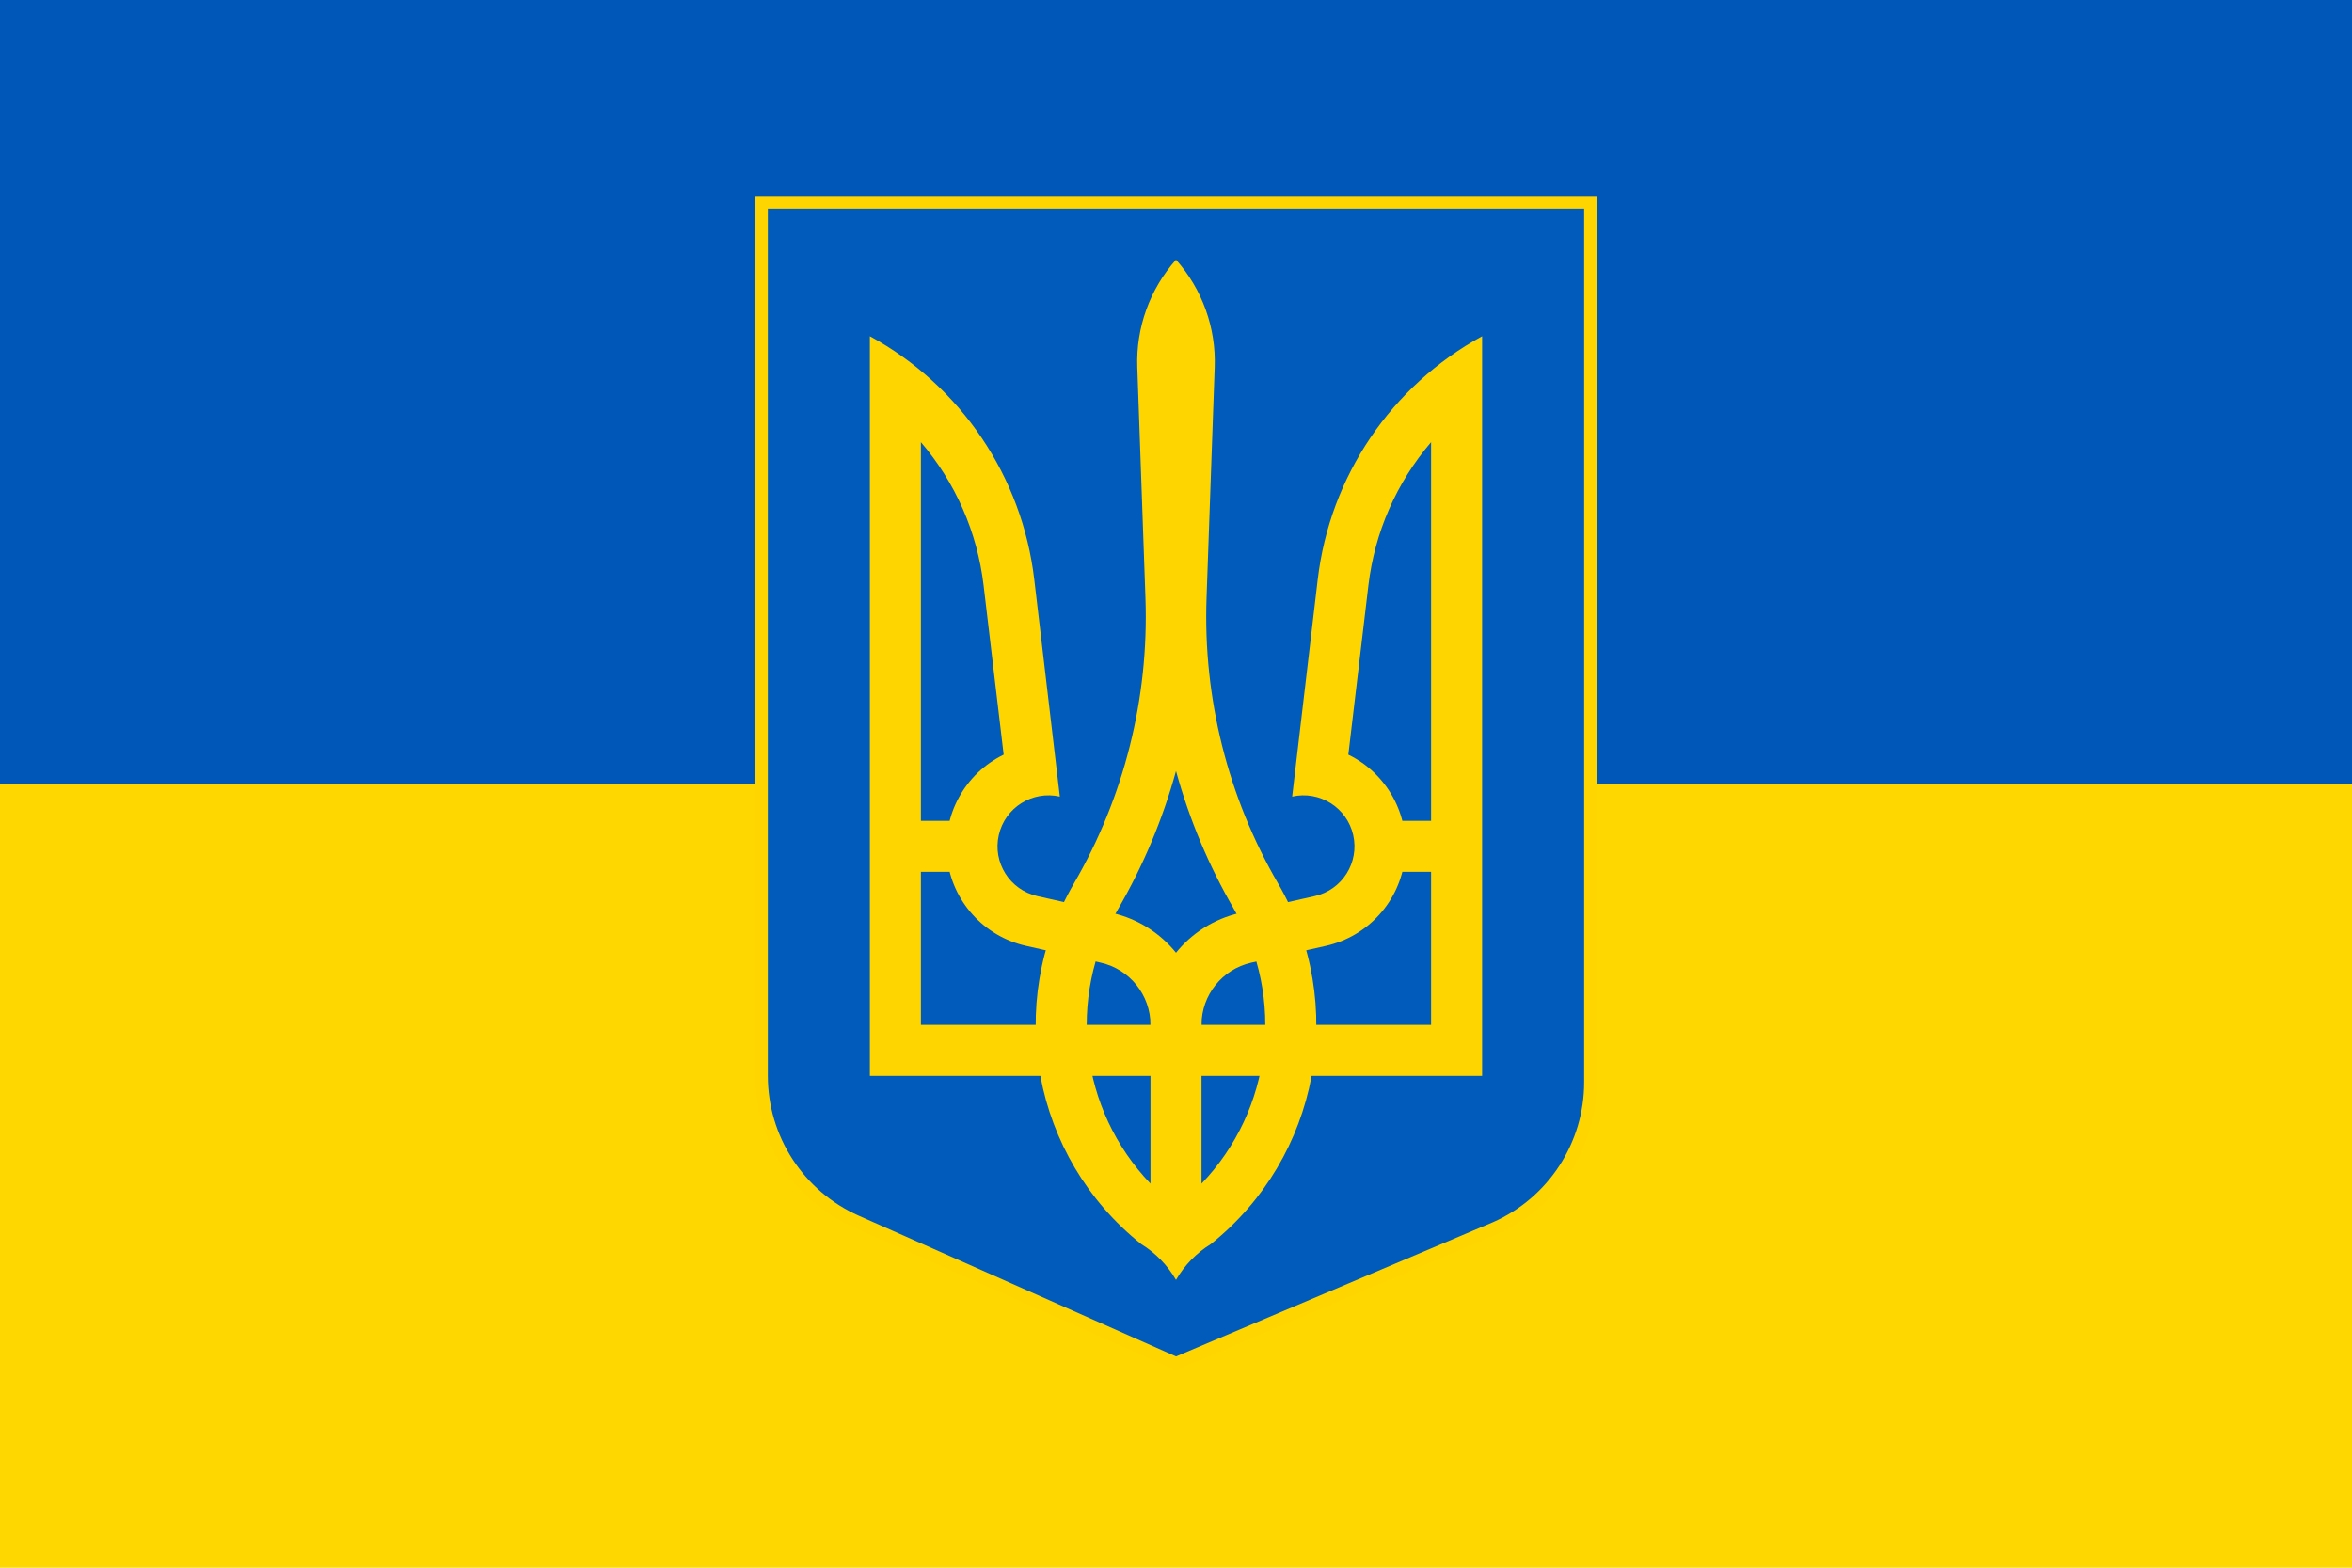
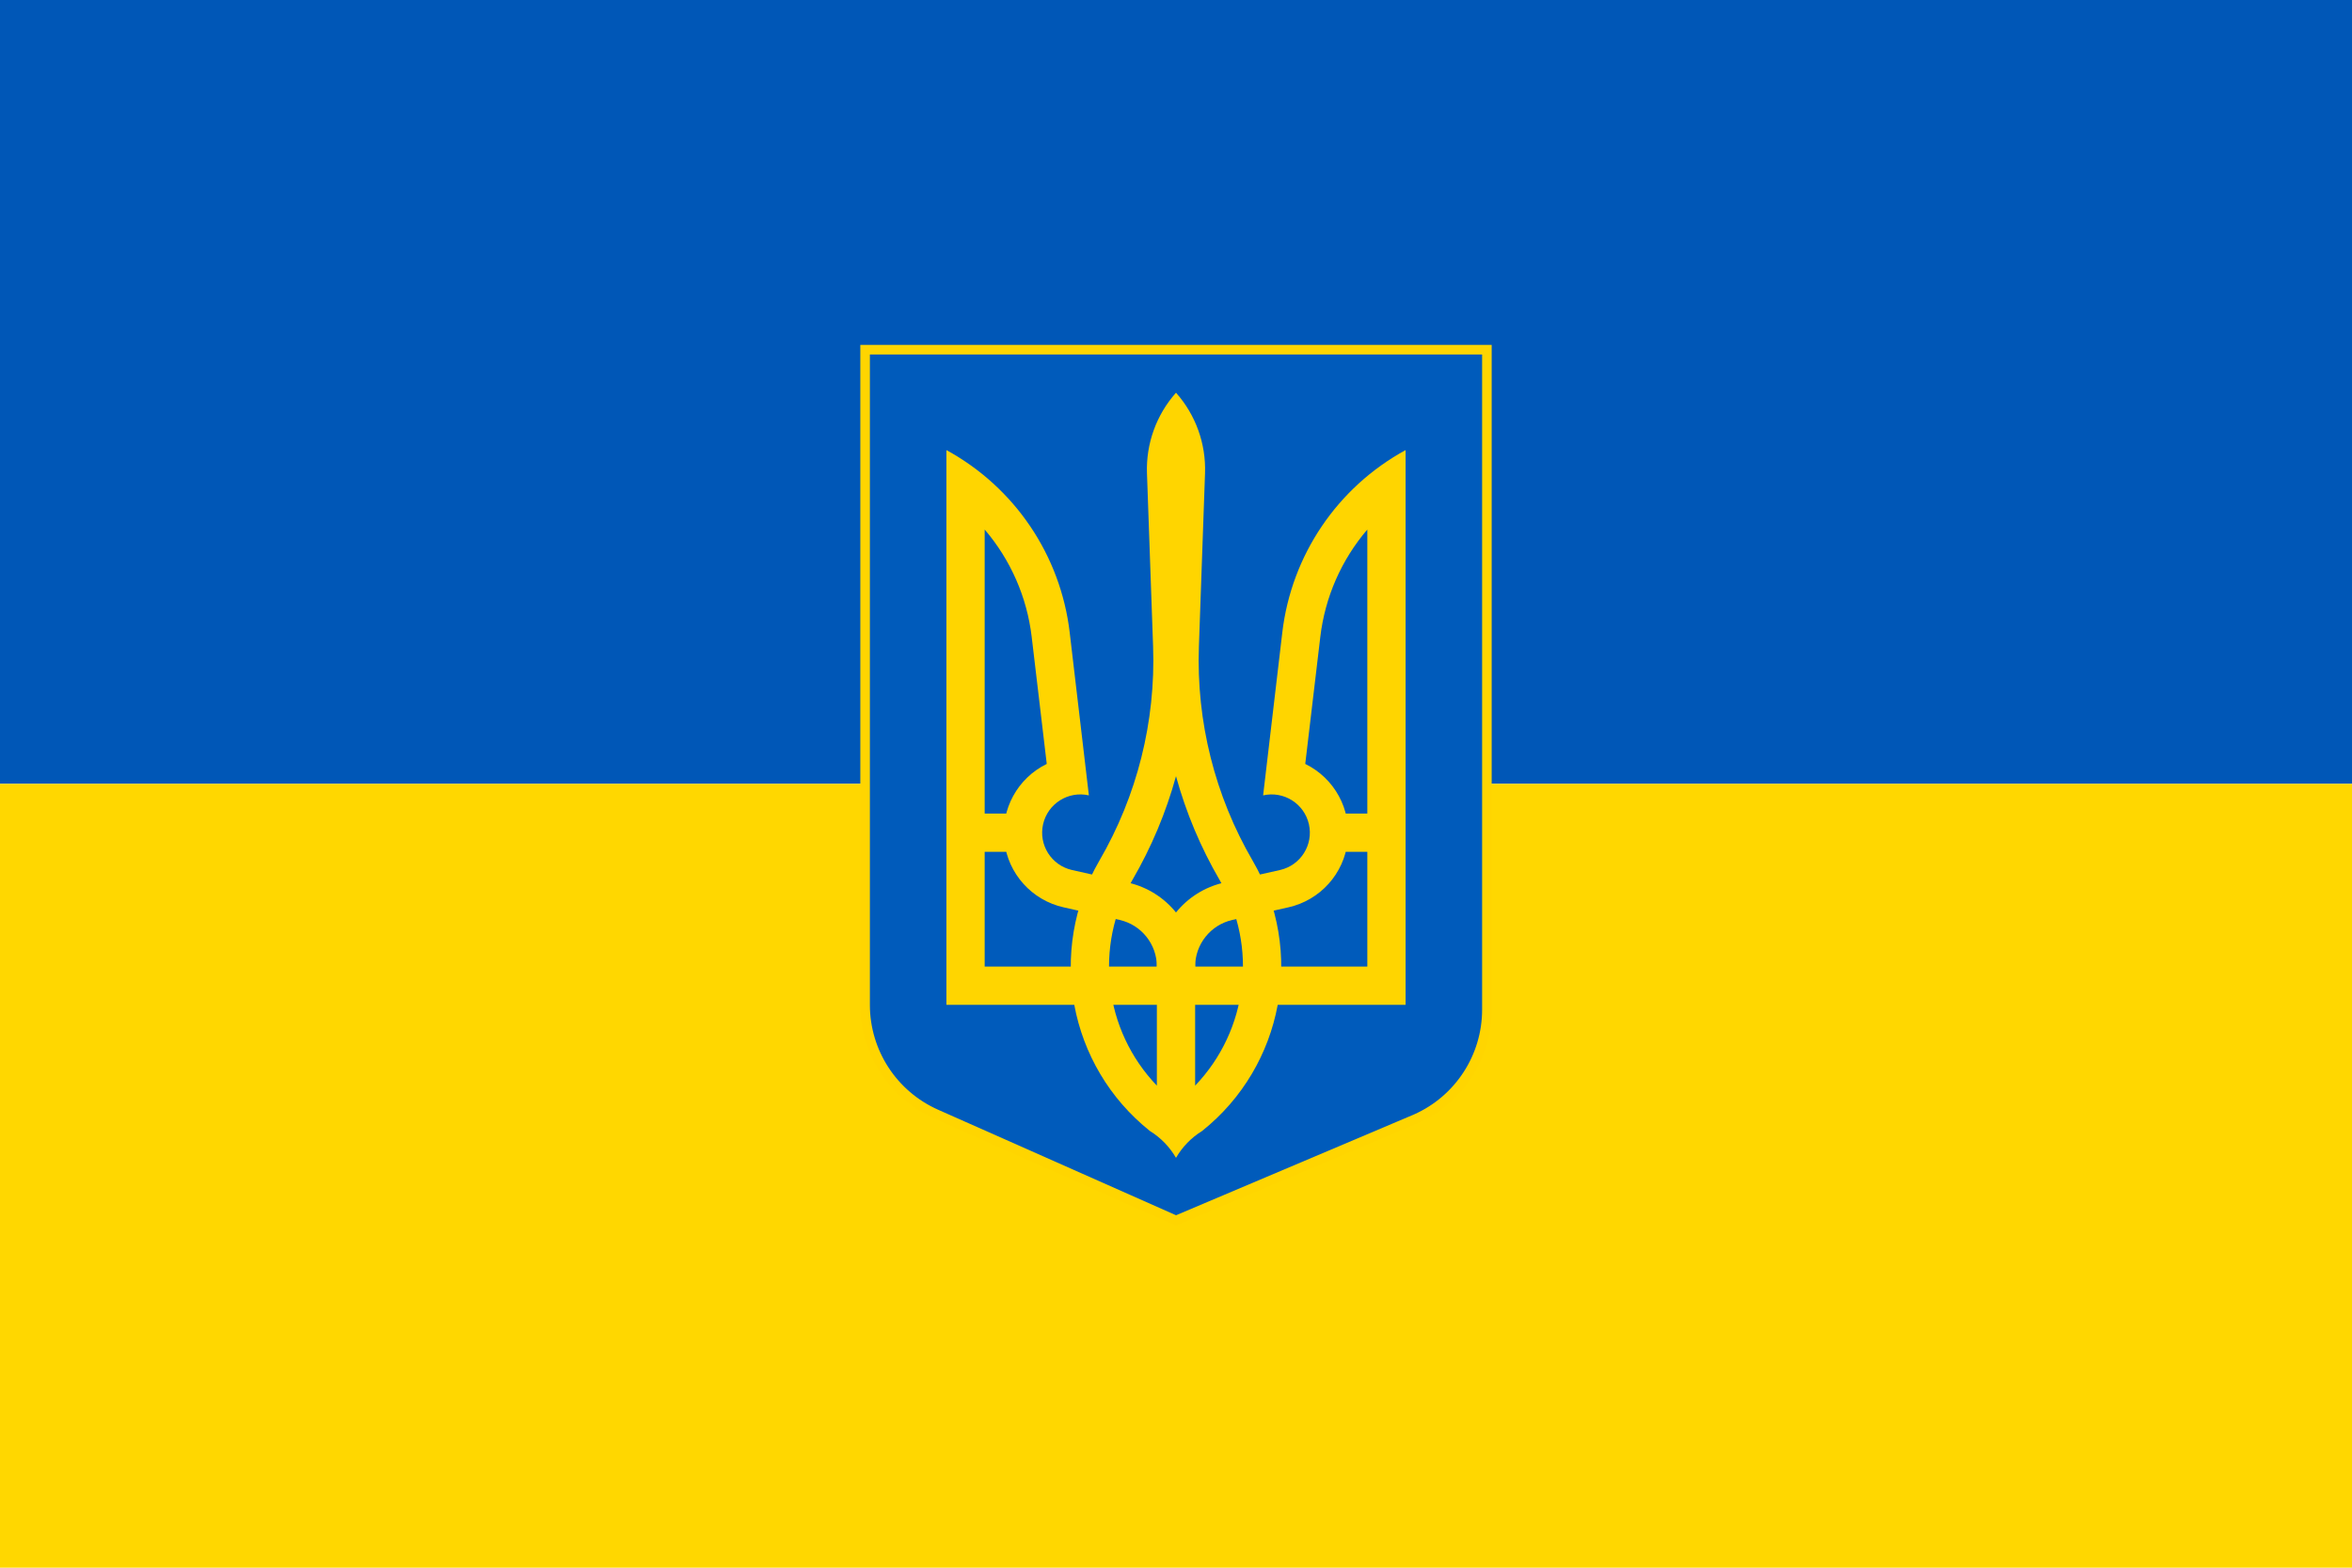
<svg xmlns="http://www.w3.org/2000/svg" viewBox="0 0 3 2">
  <path fill="#0057b7" d="M0 0h3v1H0z" />
  <path fill="#ffd700" d="M0 1h3v1H0z" />
-   <g transform="translate(1.5 .25) scale(0.006507592)" fill="#ffd500">
+   <g transform="translate(1.5 .44) scale(0.004880694)" fill="#ffd500">
    <path d="M-81.25 1.25h162.5v172.5a31.25 31.25 0 0 1-18.578 28.565L0 228.867l-62.672-27.802A31.25 31.25 0 0 1-81.25 172.5z" fill="#005bbb" stroke="#ffd500" stroke-width="2.5" />
    <path d="M5.986 78.824a104.079 104.079 0 0 0 14.054 56.017 55 55 0 0 1-13.219 70.637A20 20 0 0 0 0 212.5a20 20 0 0 0-6.82-7.022 55 55 0 0 1-13.219-70.637A104.079 104.079 0 0 0-5.986 78.824l-1.6-45.261A30.104 30.104 0 0 1 0 12.5a30.104 30.104 0 0 1 7.585 21.063zM5 193.625a45 45 0 0 0 6.396-53.755A114.079 114.079 0 0 1 0 112.734a114.079 114.079 0 0 1-11.396 27.136A45 45 0 0 0-5 193.625V162.5H5z" />
    <path id="ua-crest-side" d="M27.78 75.175A62.65 62.65 0 0 1 60 27.5v145H0l-5-10a22.5 22.5 0 0 1 17.561-21.951l14.634-3.293a10 10 0 1 0-4.427-19.504zm5.998 34.354a20 20 0 0 1-4.388 37.483l-14.634 3.293A12.5 12.5 0 0 0 5 162.5h45V48.265a52.65 52.65 0 0 0-12.284 28.038zM42 122.5h10v10H42z" />
    <use href="#ua-crest-side" transform="scale(-1 1)" />
  </g>
</svg>
